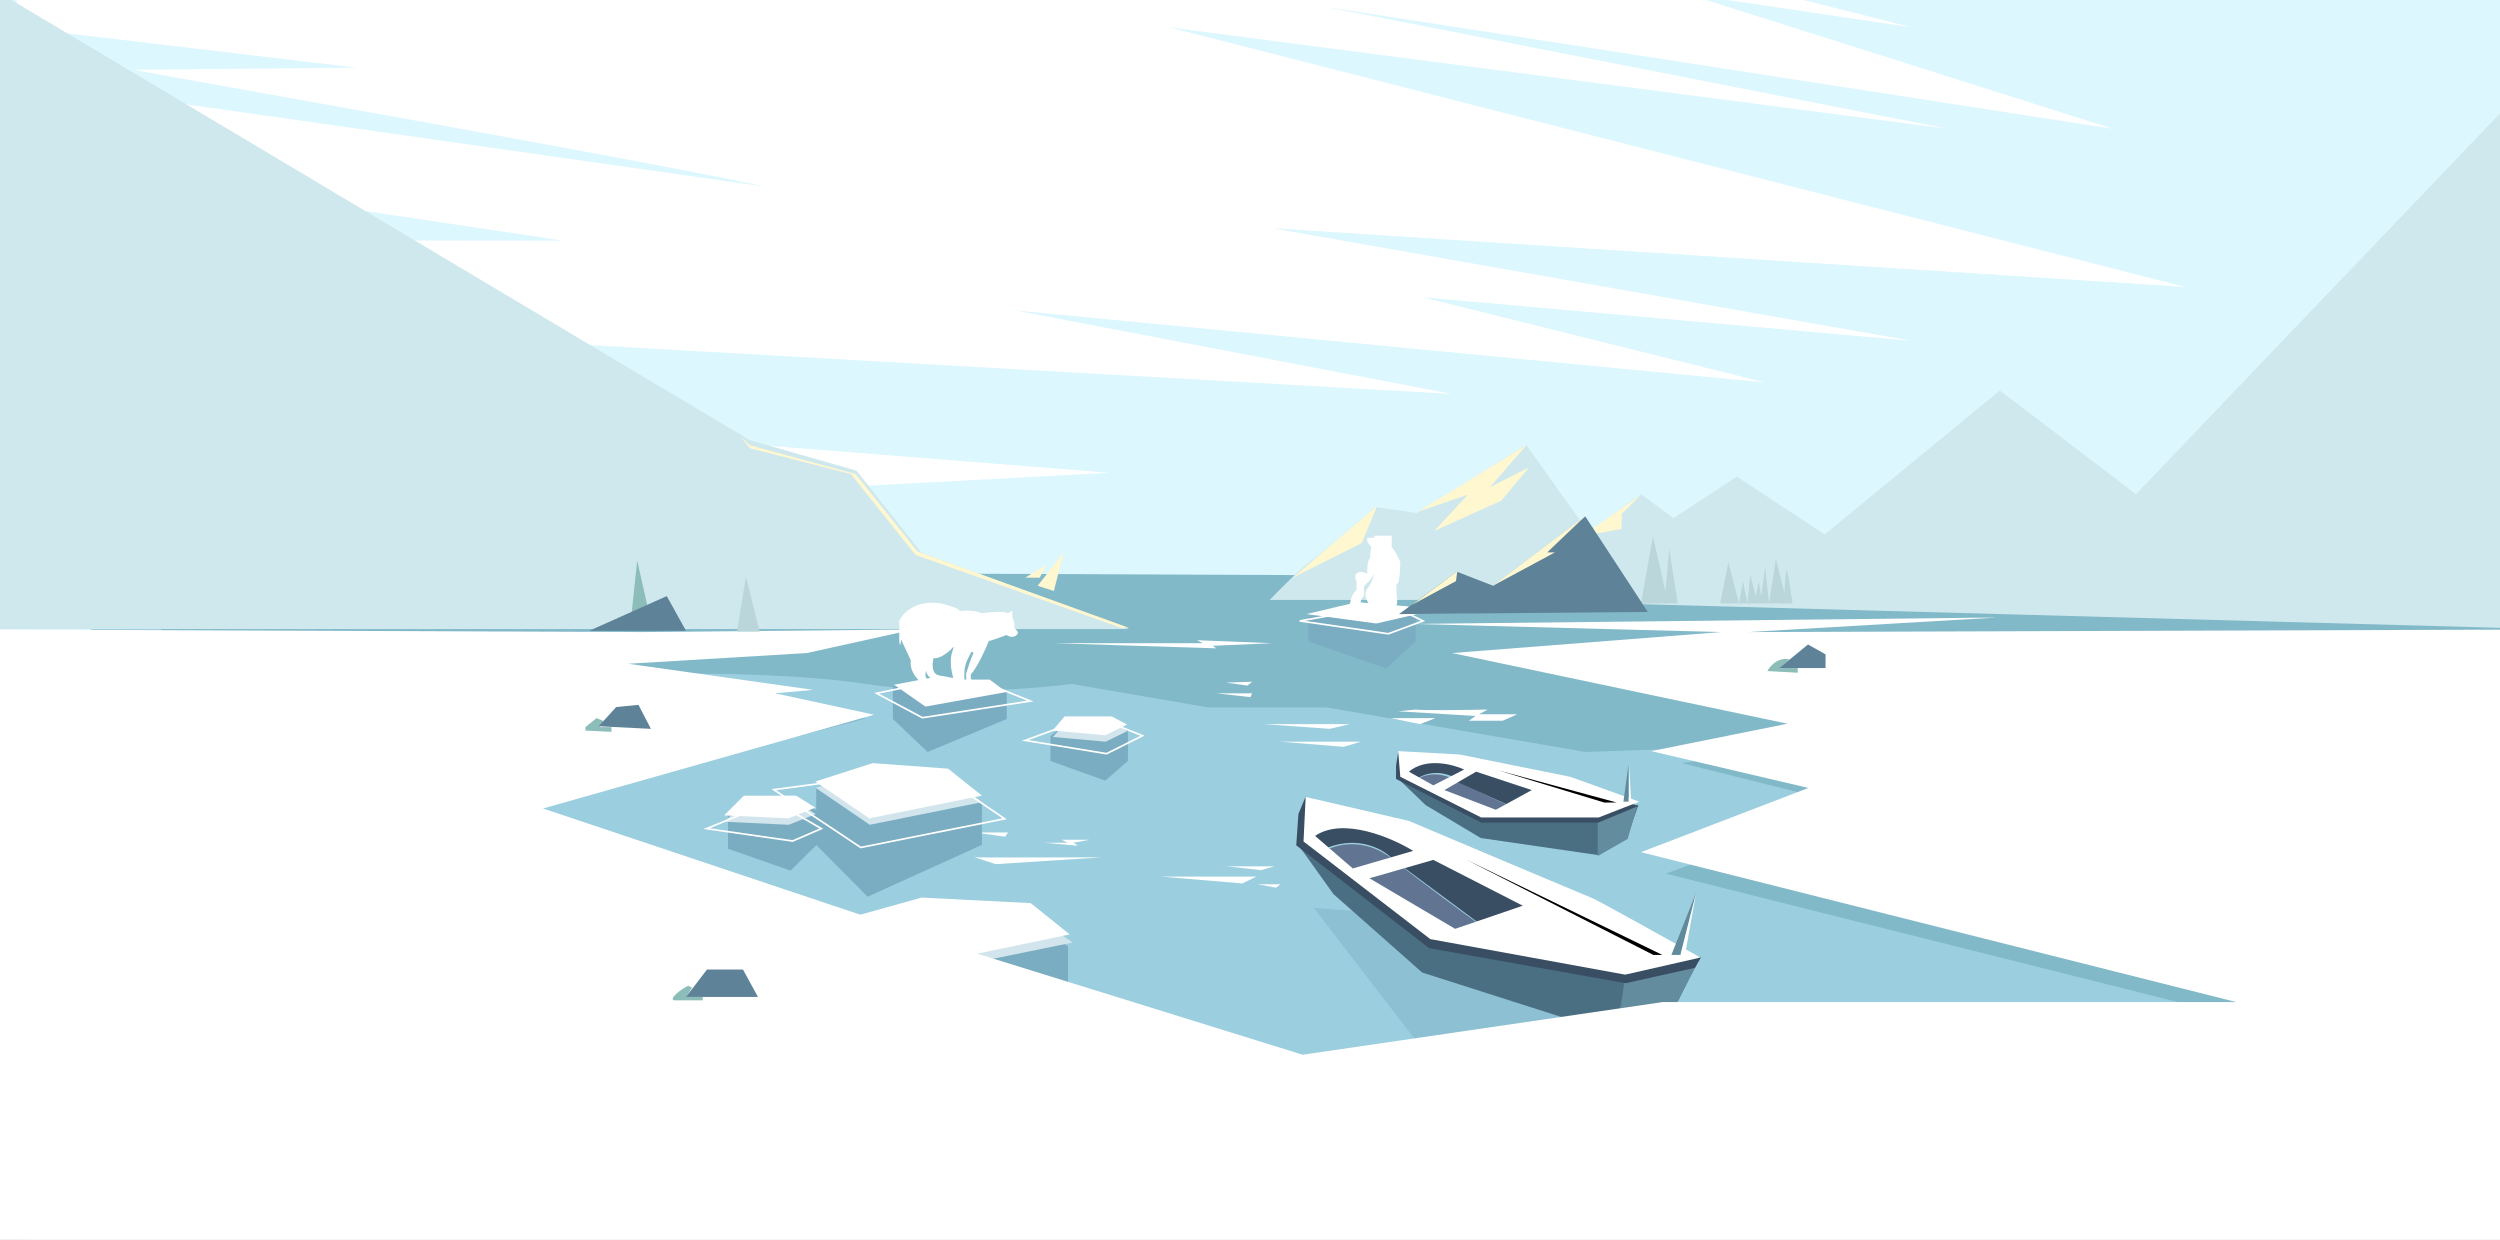
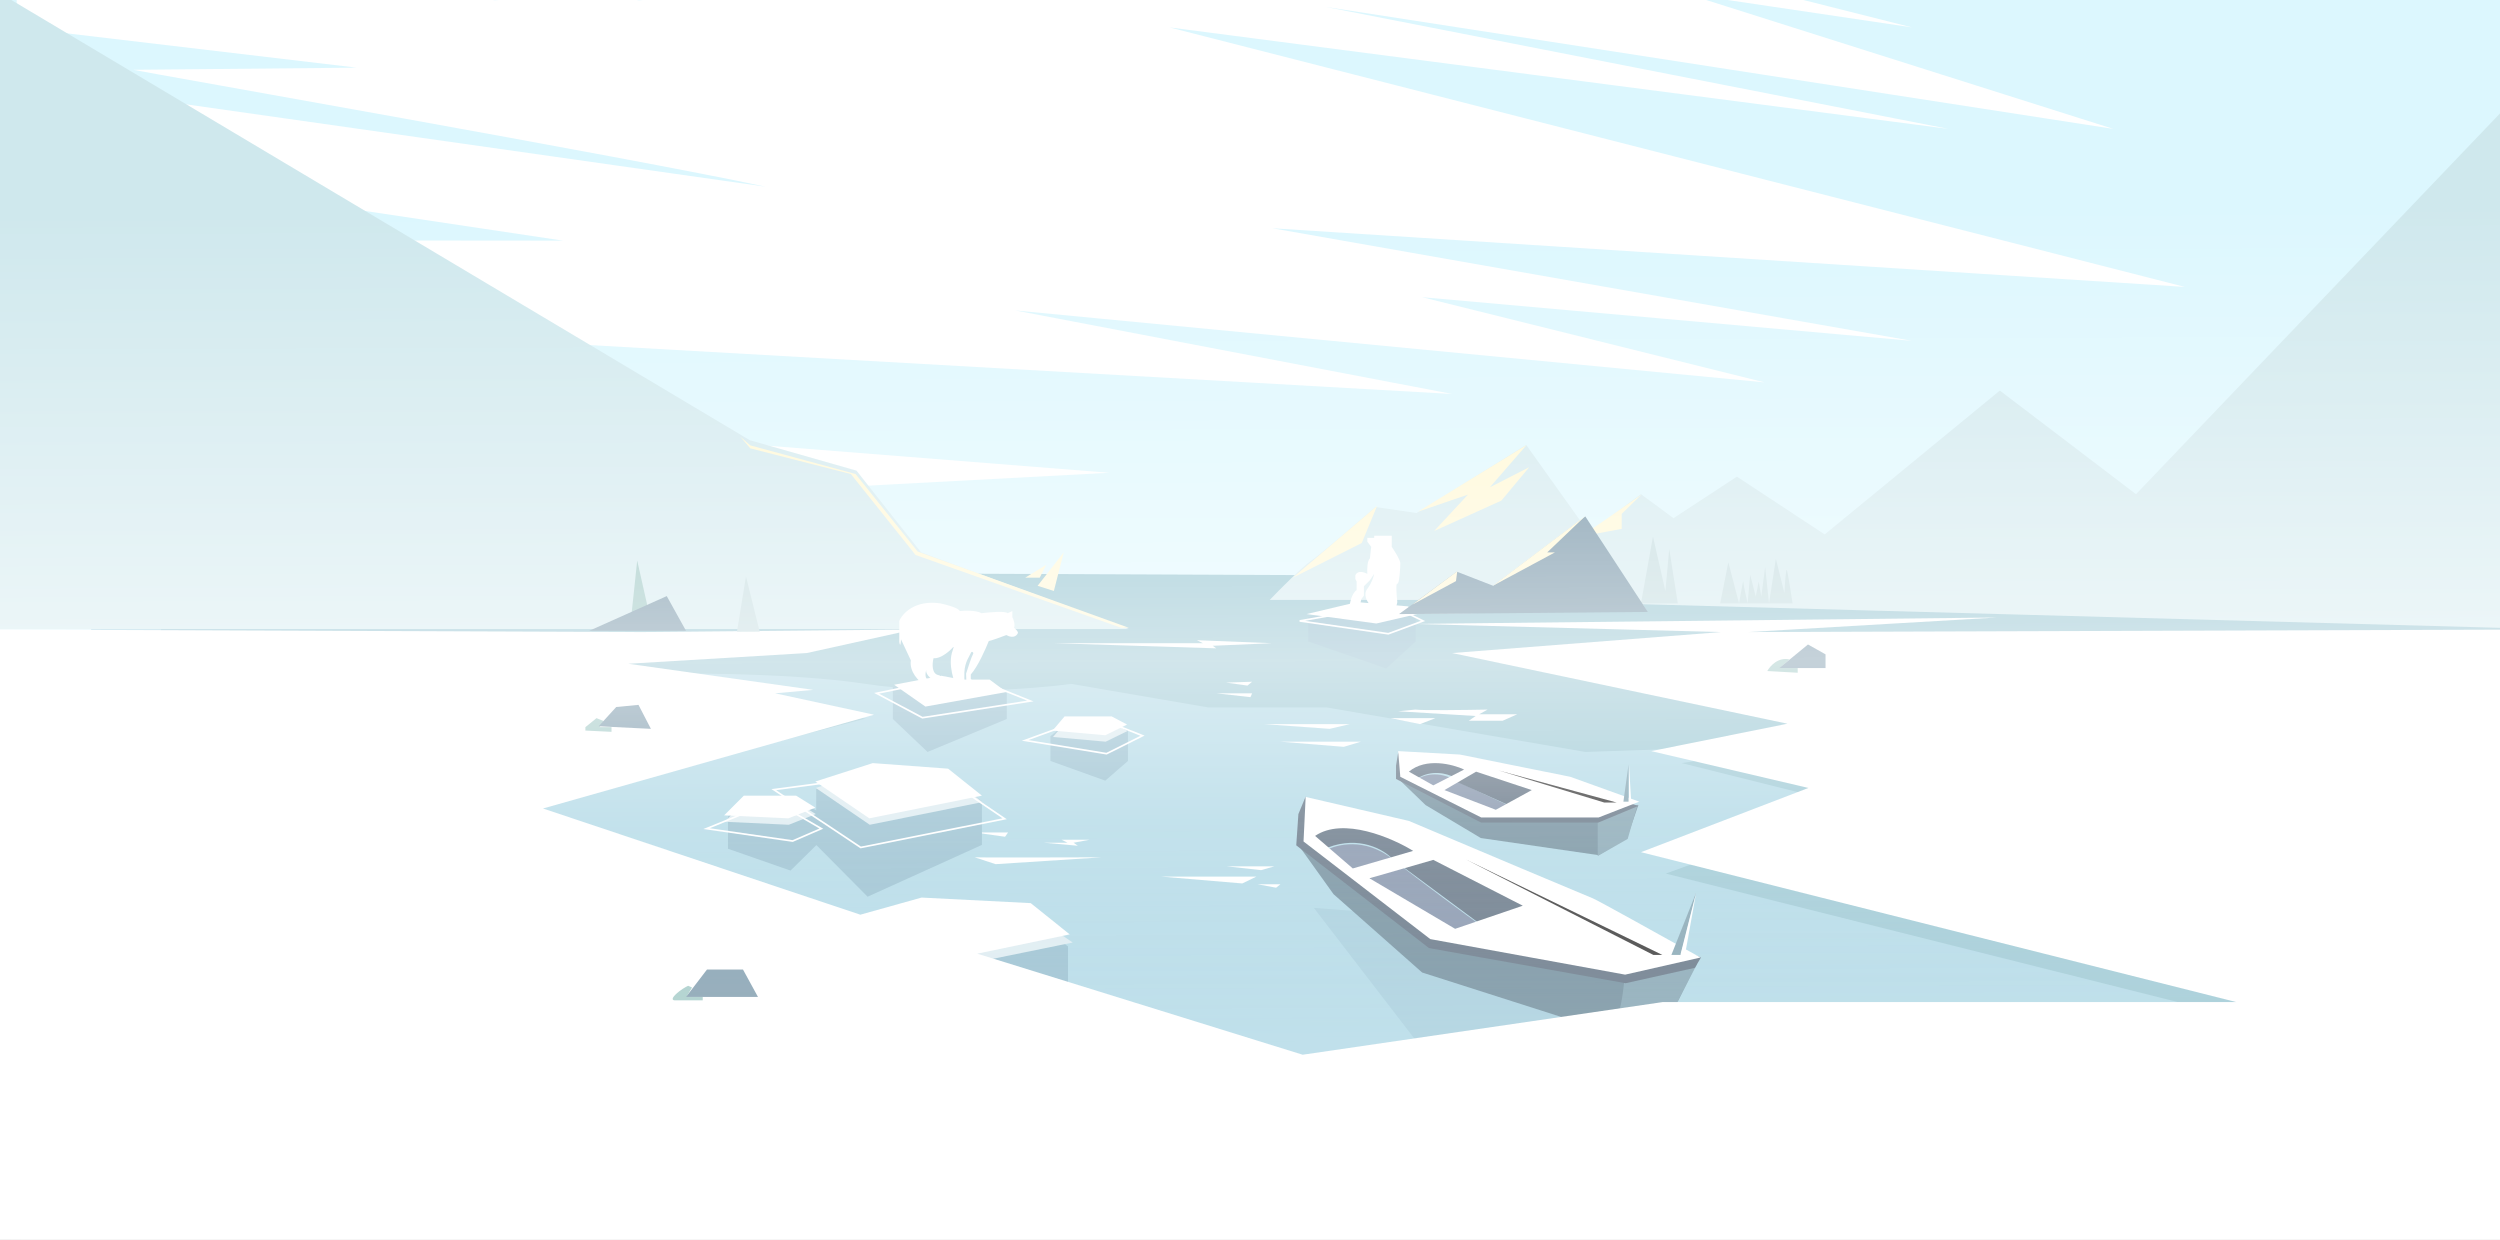
<svg xmlns="http://www.w3.org/2000/svg" width="2919" height="1447" viewBox="0 0 2919 1447" fill="none">
-   <g clip-path="url(#clip0_216_1858)">
+   <g clip-path="url(#clip0_345_70)">
    <rect x="-17" y="-80" width="2997" height="1514" fill="#DCF7FE" />
    <rect x="106.399" y="673" width="2873.6" height="693" fill="#9BCEDF" />
-     <path d="M1945 1020L2019.09 993L2201.33 956.5L2979.43 936.5V1360H188.094V681.5L1048.46 669.5L2211.04 674.5V699H2979.43V798.5L1857.98 780L2211.04 841.5L2167.5 942L1963.5 891L2173.34 857.5L2094.5 869.586L1851.13 878L1548.91 826H1480.36H1410.66L1250.7 798.5C1208.99 804.333 1102.62 812.5 1010.76 798.5C918.891 784.5 769.86 785.333 706.828 787.5L849.651 816L1010.76 839L512.017 968.5L978.192 1225.5L2007.09 1252L2604.5 1185.5L1945 1020Z" fill="#81B9C8" />
+     <path d="M1945 1020L2019.09 993L2201.33 956.5L2979.43 936.5V1360H188.094V681.5L1048.46 669.5L2211.04 674.5V699H2979.43V798.5L1857.98 780L2211.04 841.5L2167.5 942L1963.5 891L2173.33 857.5L2094.5 869.586L1851.13 878L1548.91 826H1480.36H1410.66L1250.7 798.5C1208.99 804.333 1102.62 812.5 1010.75 798.5C918.891 784.5 769.86 785.333 706.827 787.5L849.65 816L1010.75 839L512.017 968.5L978.191 1225.5L2007.09 1252L2604.5 1185.5L1945 1020Z" fill="#81B9C8" />
    <path d="M1467 1023.5H1355.5L1450.5 1031.5L1467 1023.5Z" fill="white" />
    <path d="M1495 1032.5H1468.5L1490 1036.5L1495 1032.5Z" fill="white" />
    <path d="M1488 1011.5H1432L1472.5 1016L1488 1011.5Z" fill="white" />
    <path d="M1286.5 1001C1237.83 1001.17 1140 1001.4 1138 1001L1162.5 1009L1286.5 1001Z" fill="white" />
    <path d="M1246.5 984H1219L1258.5 987.5L1253.5 984L1272 980.5H1239.5L1246.5 984Z" fill="white" />
    <path d="M1589 866H1495L1569 872L1589 866Z" fill="white" />
    <path d="M1576 845.5H1476L1552.5 851L1576 845.5Z" fill="white" />
    <path d="M1676 838.5H1623.5L1658 845.5L1676 838.5Z" fill="white" />
    <path d="M1737 828.5C1712.33 829 1660.9 829.7 1652.5 828.5L1632.5 830.5L1723 836L1715 841.5H1754.5L1771.5 834H1727L1737 828.5Z" fill="white" />
    <path d="M1462 809.5H1420L1460 814L1462 809.5Z" fill="white" />
    <path d="M1462 796L1431.5 797L1456.5 800.5L1462 796Z" fill="white" />
    <path d="M1404.5 751H1230.5L1420 757L1416 754L1485 751L1397.5 747.5L1404.5 751Z" fill="white" />
    <path d="M1177 972H1138L1173.5 977L1177 972Z" fill="white" />
    <path d="M1754.5 1148.5H1676L1754.5 1156.5V1148.5Z" fill="white" />
    <path d="M1742.5 1158.5H1655L1748 1165L1742.5 1158.5Z" fill="white" />
    <path d="M953 946.254V921L1018.5 897.5L1103 903L1146.5 935.5V986.5L1013 1047L953.221 986.723L923 1016.5L850 991V953.5L870 932.5H928.5L953 946.254Z" fill="#7AADC2" />
    <path d="M1042.5 839.5V802L1087.5 796.5L1155 802L1175.5 808.5V839.5L1083 878L1042.5 839.5Z" fill="#7AADC2" />
    <path d="M1226.5 859.5L1247 843L1295 839.5L1317 852.5V888.5L1290.5 911.5L1226.5 888.5V859.5Z" fill="#7AADC2" />
    <path d="M1527.5 749V720.5L1600.5 707L1653 711.5V749L1618.5 780.5L1527.5 749Z" fill="#7AADC2" />
    <path d="M1226.5 1090.5C1199.83 1094 1142.5 1101.8 1126.5 1105V1123L1247 1154.5V1105L1226.5 1090.5Z" fill="#7AADC2" />
    <path d="M1243.5 844L1229.5 860.5L1291 866L1316.5 853.5L1298.5 844H1243.5Z" fill="#D2E5EC" />
    <path d="M1019.5 898.5L952.5 920L1015.5 963L1147 936.5L1107.5 905L1019.5 898.5Z" fill="#D2E5EC" />
    <path d="M869 936.5L846 959.5L921 963L952.5 950.5L930 936.5H869Z" fill="#D2E5EC" />
    <path d="M1204 1067.5H1171.5L1086 1092L1147 1122L1252.5 1100.5L1204 1067.5Z" fill="#D2E5EC" />
    <path d="M1046.5 903L903.5 922L1005 989.5L1173 956L1109 912.5L1046.5 903Z" stroke="white" stroke-width="2" />
    <path d="M825 967.5L865.5 951H930.5L959 967.5L925.5 982L825 967.5Z" stroke="white" stroke-width="2" />
    <path d="M1197 864.5L1249 845.5H1300L1334 859L1292 880L1197 864.5Z" stroke="white" stroke-width="2" />
    <path d="M1023.5 809.5L1055 803H1164.5L1203 818.5L1077 838L1023.5 809.5Z" stroke="white" stroke-width="2" />
    <path d="M1517.5 725L1585.5 713H1637L1661.5 725L1621 740L1517.5 725Z" stroke="white" stroke-width="2" />
    <path d="M1243 836.5L1229 853L1290.5 858.5L1316 846L1298 836.5H1243Z" fill="white" />
    <path d="M1019 891L952 912.5L1015 955.5L1146.5 929L1107 897.5L1019 891Z" fill="white" />
    <path d="M868.5 929L845.5 952L920.5 955.5L952 943L929.5 929H868.5Z" fill="white" />
    <path d="M1099 789L1044 799.5L1080.5 825L1175 808L1155.5 793.5H1122.5L1099 789Z" fill="white" />
    <path d="M1584.5 703L1525.5 717L1607 728L1654.5 717L1644 708L1584.5 703Z" fill="white" />
    <path d="M1534 1060L1631 1067.5L1922.5 1155L1919.5 1199.5L1654 1216L1534 1060Z" fill="#8DC0D3" />
    <path d="M1557 1044L1518 989.5L1526 978.5L1568 1014L1664.5 1087L1853 1125L1965.5 1115L1978.5 1129.5L1959 1169L1829.5 1189.5L1660.5 1135.5L1557 1044Z" fill="#4A6F82" />
    <path d="M1636 912.5V903L1652 915.5L1729 952H1800L1913 940L1899.5 978.5L1866.5 998.5L1729 978.5L1664.5 940L1636 912.5Z" fill="#4A6F82" />
    <path d="M1885.5 1192C1891.1 1188 1895.17 1159.33 1896.5 1145.5L1981.5 1125.5L1952 1183L1885.5 1192Z" fill="#638C9E" />
    <path d="M1865.5 999.5V960L1912 939.5L1900.5 979.5L1865.5 999.5Z" fill="#638C9E" />
    <path d="M1626.5 1003.5C1593.7 977.1 1559.83 985.833 1547 993.5L1699.5 1095L1734.5 1084.5C1712.17 1068.5 1659.3 1029.9 1626.5 1003.5Z" fill="#617593" />
    <path d="M1697.5 910C1675.9 898.8 1658.5 906.333 1652.5 911.5L1739 948.5H1756L1766 942.5C1752.17 936.333 1719.1 921.2 1697.5 910Z" fill="#617593" />
    <path fill-rule="evenodd" clip-rule="evenodd" d="M1632.5 878.5L1630 894V909.5L1729.5 960.5H1866L1913 941L1797.5 904.5L1668.5 881.5L1640.5 894L1632.5 878.5ZM1524.5 930L1516 950.5L1513.5 987L1668.5 1107L1898 1148L1979 1130L1986 1118L1676 993.5C1653.5 979.833 1601.6 953 1574 955C1546.4 957 1532.5 966.833 1529 971.5L1524.5 930ZM1673 919.5L1654 909.5C1671.2 897.9 1690.17 903.333 1697.5 907.5L1673 919.5ZM1550.5 989.5L1580 1016L1625 1002C1615.5 992 1587.3 975.5 1550.5 989.5ZM1597.5 1026.5L1699 1086.5L1727 1078L1638 1012L1597.5 1026.5ZM1684 924L1747.5 948L1763.5 941L1731.25 926.5L1699 912L1684 924Z" fill="#394E63" />
    <path fill-rule="evenodd" clip-rule="evenodd" d="M1632.5 877L1635 907L1729.5 954.5H1866.5L1914 936L1833.5 907L1704.5 881L1632.5 877ZM1524.5 930.5L1522 982.5L1670 1096.5L1897.5 1138L1985.5 1118C1945.5 1095.67 1864.4 1050.6 1860 1049C1855.6 1047.4 1714.83 988 1645 958.5L1524.5 930.5ZM1673.5 917L1645 901C1665 884.2 1696.33 892.333 1709.5 898.5L1673.5 917ZM1535.5 976L1579.5 1014L1650 993.5C1625.5 978.333 1568.3 953.6 1535.5 976ZM1599 1025.5L1673.5 1004L1778 1057.5L1699 1084.5L1599 1025.5ZM1686.5 922.5L1746.5 945.5L1788.5 922.5L1723.5 901L1686.5 922.5Z" fill="white" />
    <path d="M1941 1115L1711.5 1003.5L1930.5 1115H1941Z" fill="black" />
    <path d="M1887.5 937L1749.5 899.5L1873 937H1887.5Z" fill="black" />
    <path d="M1951.5 1115L1980.5 1042L1962.5 1115H1951.5Z" fill="#618B9C" />
    <path d="M1895.5 936L1901.5 892.5V936H1895.5Z" fill="#618B9C" />
    <path d="M1904.5 934.5L1902 893V936.5L1904.5 934.5Z" fill="white" />
    <path d="M1962 1115L1980.5 1042L1968 1111.5L1962 1115Z" fill="white" />
    <path d="M894 218C730.333 183 174.3 85.5 155.5 81.5L416.5 79L19.5 32V-80L582.5 1L179 -80L750.5 1L391 -80H1788.5L2232.5 32L1970 -7L2467.5 150.5L1547.5 8L2275 150.5L1365.5 32L2551 335L1485.5 266.5L2232.5 398L1660.5 347L2060.5 446.5L1185.5 362.5L1695.5 460L134 371.5V280.5L657.5 281L134 202.5V110L894 218Z" fill="white" />
    <path d="M1295 552L134 460V614L1295 552Z" fill="white" />
    <path d="M2331.5 721L1650 728.5L2009.5 738L1695.5 762.5L2087 845L1928 877L2111.5 920L1916 995L2611 1170H1941.5L1521 1231.5L1141 1113.5L1249 1091L1203.5 1054.5L1076 1048L1004.5 1068L634 944L1020.5 834.5L905 809.5L949.5 805.5L733.5 775L942 762.5L1066.5 735L750.5 738L-24.5 735V1446.5L2975 1468V735L2041 738L2331.5 721Z" fill="white" />
    <path d="M875.5 514L-17 -18V734.5H1318L1075.5 645L1000 549.5L875.5 514Z" fill="#CFE8ED" />
    <path d="M1530.5 655C1520.9 661.4 1494.5 688 1482.5 700.5H1657.5L1634 717L1922.5 713L1918 705.5L2971 734.5V78L2494 577L2335 456L2130.5 624L2028 556.5L1954 605L1916 577L1859.5 618.5L1851 603L1845.5 608.5L1782 519.5L1654 599L1606 592C1584.83 610.333 1540.1 648.6 1530.5 655Z" fill="#CFE8ED" />
    <path d="M871 673L860.5 737.5H887L871 673Z" fill="#BAD6DA" />
    <path d="M1930 626.5L1916 704.5H1959L1949 641L1944.5 690L1930 626.5Z" fill="#BAD6DA" />
    <path d="M2008.5 704.5L2018 656.5L2030.5 704.5C2032.17 694.667 2035.5 675.8 2035.5 679C2035.5 682.2 2038.83 697.333 2040.5 704.5L2043.5 671L2050 696.5L2053.5 679L2056.5 696.5L2061 662L2065.5 704.5L2073.5 652.5L2083.5 692.5C2084 682 2085.3 662 2086.5 666C2087.7 670 2091.33 693.333 2093 704.5H2065.5H2040.5H2030.5H2008.5Z" fill="#BAD6DA" />
    <path d="M1782.5 519.5L1655.5 597.5L1714 577.5L1674.5 620L1753 584.5L1785.5 545.5L1739.5 569L1782.5 519.5Z" fill="#FFF7D0" />
    <path d="M1608 590.5L1509.5 674.5L1590 634L1608 590.5Z" fill="#FFF7D0" />
    <path d="M1916.5 577.5C1894.17 593.167 1848.7 624.9 1845.5 626.5L1893.5 617.5V600L1916.5 577.5Z" fill="#FFF7D0" />
    <path d="M1242 645L1211.5 684L1230.5 690L1242 645Z" fill="#FFF7D0" />
    <path d="M1221.5 659.5L1197 674.5H1214L1221.5 659.5Z" fill="#FFF7D0" />
    <path d="M876 523.5L864.5 510L876 520L999 553.5L1071.5 644L1318 733H1309L1069 648L993.5 553.5L876 523.5Z" fill="#FFF7D0" />
    <path d="M744 654.5C741.5 678.167 736.4 726.4 736 730H761L744 654.5Z" fill="#8CBDB9" />
    <path d="M683.5 849L696.5 838.5L705 842L700 849H714V854.5L683.5 853V849Z" fill="#8CBDB9" />
    <path d="M788.5 1161.5C782.9 1167.1 786.167 1168.17 788.5 1168H820.5V1164H801.5L808 1153L803.5 1151C800.833 1152.17 794.1 1155.9 788.5 1161.5Z" fill="#8CBDB9" />
    <path d="M2089.5 770C2076.3 766.8 2066.67 777.667 2063.5 783.5L2099 785.5V780H2078L2089.5 770Z" fill="#8CBDB9" />
    <path d="M1701 667.5C1678.83 683.833 1634.3 716.6 1633.5 717L1924 714.5L1851 603L1743.5 684L1701 667.5Z" fill="#5E8298" />
    <path d="M778.5 696L688 736.5H801L778.5 696Z" fill="#5E8298" />
    <path d="M719.5 825.5L699 848L760 851L745.5 823L719.5 825.5Z" fill="#5E8298" />
    <path d="M2111 752.5L2077.5 780H2131.5V764L2111 752.5Z" fill="#5E8298" />
    <path d="M825.5 1132L801 1164H885L867.5 1132H825.5Z" fill="#5E8298" />
    <path d="M1851 602.5L1743 684L1815.5 645H1806.5L1851 602.5Z" fill="#FFF7D0" />
    <path d="M1701.5 667L1649 706L1700 678.5L1701.5 667Z" fill="#FFF7D0" />
    <path d="M1050 725V749.5C1051.2 756.7 1051.83 750.5 1052 746.5L1063.5 771C1061.5 784.6 1073 795.667 1079 799.5H1088C1089.33 798.333 1090.6 795.7 1085 794.5C1079.4 793.3 1080.33 785.667 1081.5 782C1080.3 786.8 1086.33 792 1089.5 794C1090.83 794 1094.2 793.9 1097 793.5C1099.8 793.1 1098.17 790 1097 788.5C1087.4 787.7 1088.33 774.833 1090 768.5C1099 769.5 1110.5 758.5 1112.5 756C1114.1 754 1113.17 757.167 1112.5 759C1106.1 775.4 1114.17 797.833 1119 807C1121.67 807 1127.5 806.9 1129.5 806.5C1131.5 806.1 1130.33 803.667 1129.5 802.5L1127.5 801.5C1126.83 800.167 1125.6 795 1126 785C1126.5 772.5 1132.5 765.5 1133.5 762.5C1134.5 759.5 1137.5 762 1136 764C1134.8 765.6 1130.17 779.667 1128 786.5L1128.5 800.5L1134.5 807H1139.5C1141.5 807 1143 807.5 1143 805C1143 803 1141.33 802.5 1140.5 802.5L1133.5 792.5V787.5C1141.5 778.7 1150.83 757.833 1154.5 748.5C1157.3 748.1 1169.33 743.667 1175 741.5C1184 746.5 1188 741 1188.5 739C1188.9 737.4 1185.67 734.333 1184 733C1185.6 729.4 1183.33 723.167 1182 720.5V713.5L1176.5 716C1174.1 713.2 1155.17 714.833 1146 716C1139.6 712.4 1126.33 712.833 1120.5 713.5C1120.5 712.167 1116 708.5 1098 704.5C1068.4 700.1 1053.67 716.333 1050 725Z" fill="white" />
    <path d="M1599.5 652C1596.3 654.8 1596.17 665.167 1596.5 670C1586.9 665.2 1583.17 669.333 1582.5 672V676L1584 679V689C1582 690.167 1577.6 695.2 1576 706C1574.4 716.8 1587.67 715.5 1594.5 713.5C1583.3 713.5 1582.83 710.5 1584 709L1588 706L1589.5 699.5L1592.5 695.5V684.5L1599.5 677.5L1604.5 670C1604 673 1601.7 680.7 1596.5 687.5C1591.3 694.3 1596.33 702.667 1599.5 706C1594.5 716.5 1604.5 713.5 1608.5 713.5C1611.7 713.5 1613.17 710.5 1613.5 709C1614 715 1620 713.5 1625 713.5C1629 713.5 1631 706.5 1631.5 703C1630.67 695.5 1629.5 680.7 1631.5 681.5C1634 682.5 1635 662 1635 657.5C1635 653.9 1628.33 643.333 1625 638.5V629.5V625.5H1604.5V628H1596.5V632.5L1601 638.5L1599.5 652Z" fill="white" />
+     <rect opacity="0.8" x="-71.423" y="243.75" width="2990.42" height="1539" fill="url(#paint0_linear_345_70)" fill-opacity="0.8" />
+     <rect opacity="0.8" x="-71.423" y="956.25" width="2990.42" height="1539" fill="url(#paint1_linear_345_70)" fill-opacity="0.8" />
  </g>
  <defs>
-     <clipPath id="clip0_216_1858">
+     <linearGradient id="paint0_linear_345_70" x1="1509.82" y1="1275.86" x2="1506.1" y2="243.735" gradientUnits="userSpaceOnUse">
+       <stop stop-color="white" stop-opacity="0" />
+       <stop offset="0.489" stop-color="white" />
+       <stop offset="1" stop-color="white" stop-opacity="0" />
+     </linearGradient>
+     <linearGradient id="paint1_linear_345_70" x1="1509.82" y1="1988.36" x2="1506.1" y2="956.235" gradientUnits="userSpaceOnUse">
+       <stop stop-color="white" stop-opacity="0" />
+       <stop offset="0.489" stop-color="white" />
+       <stop offset="1" stop-color="white" stop-opacity="0" />
+     </linearGradient>
+     <clipPath id="clip0_345_70">
      <rect width="2919" height="1447" fill="white" />
    </clipPath>
  </defs>
</svg>
